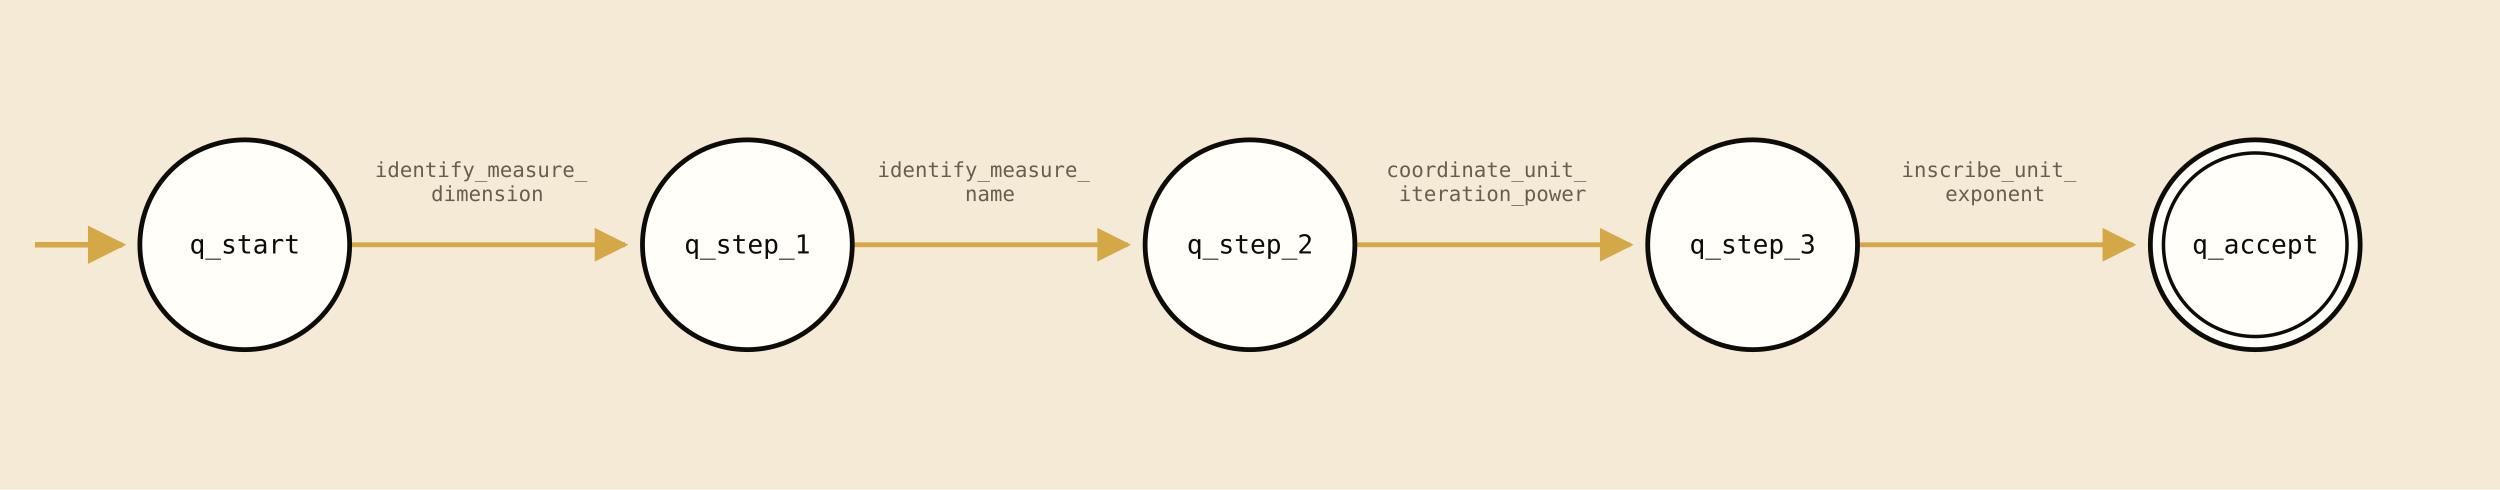
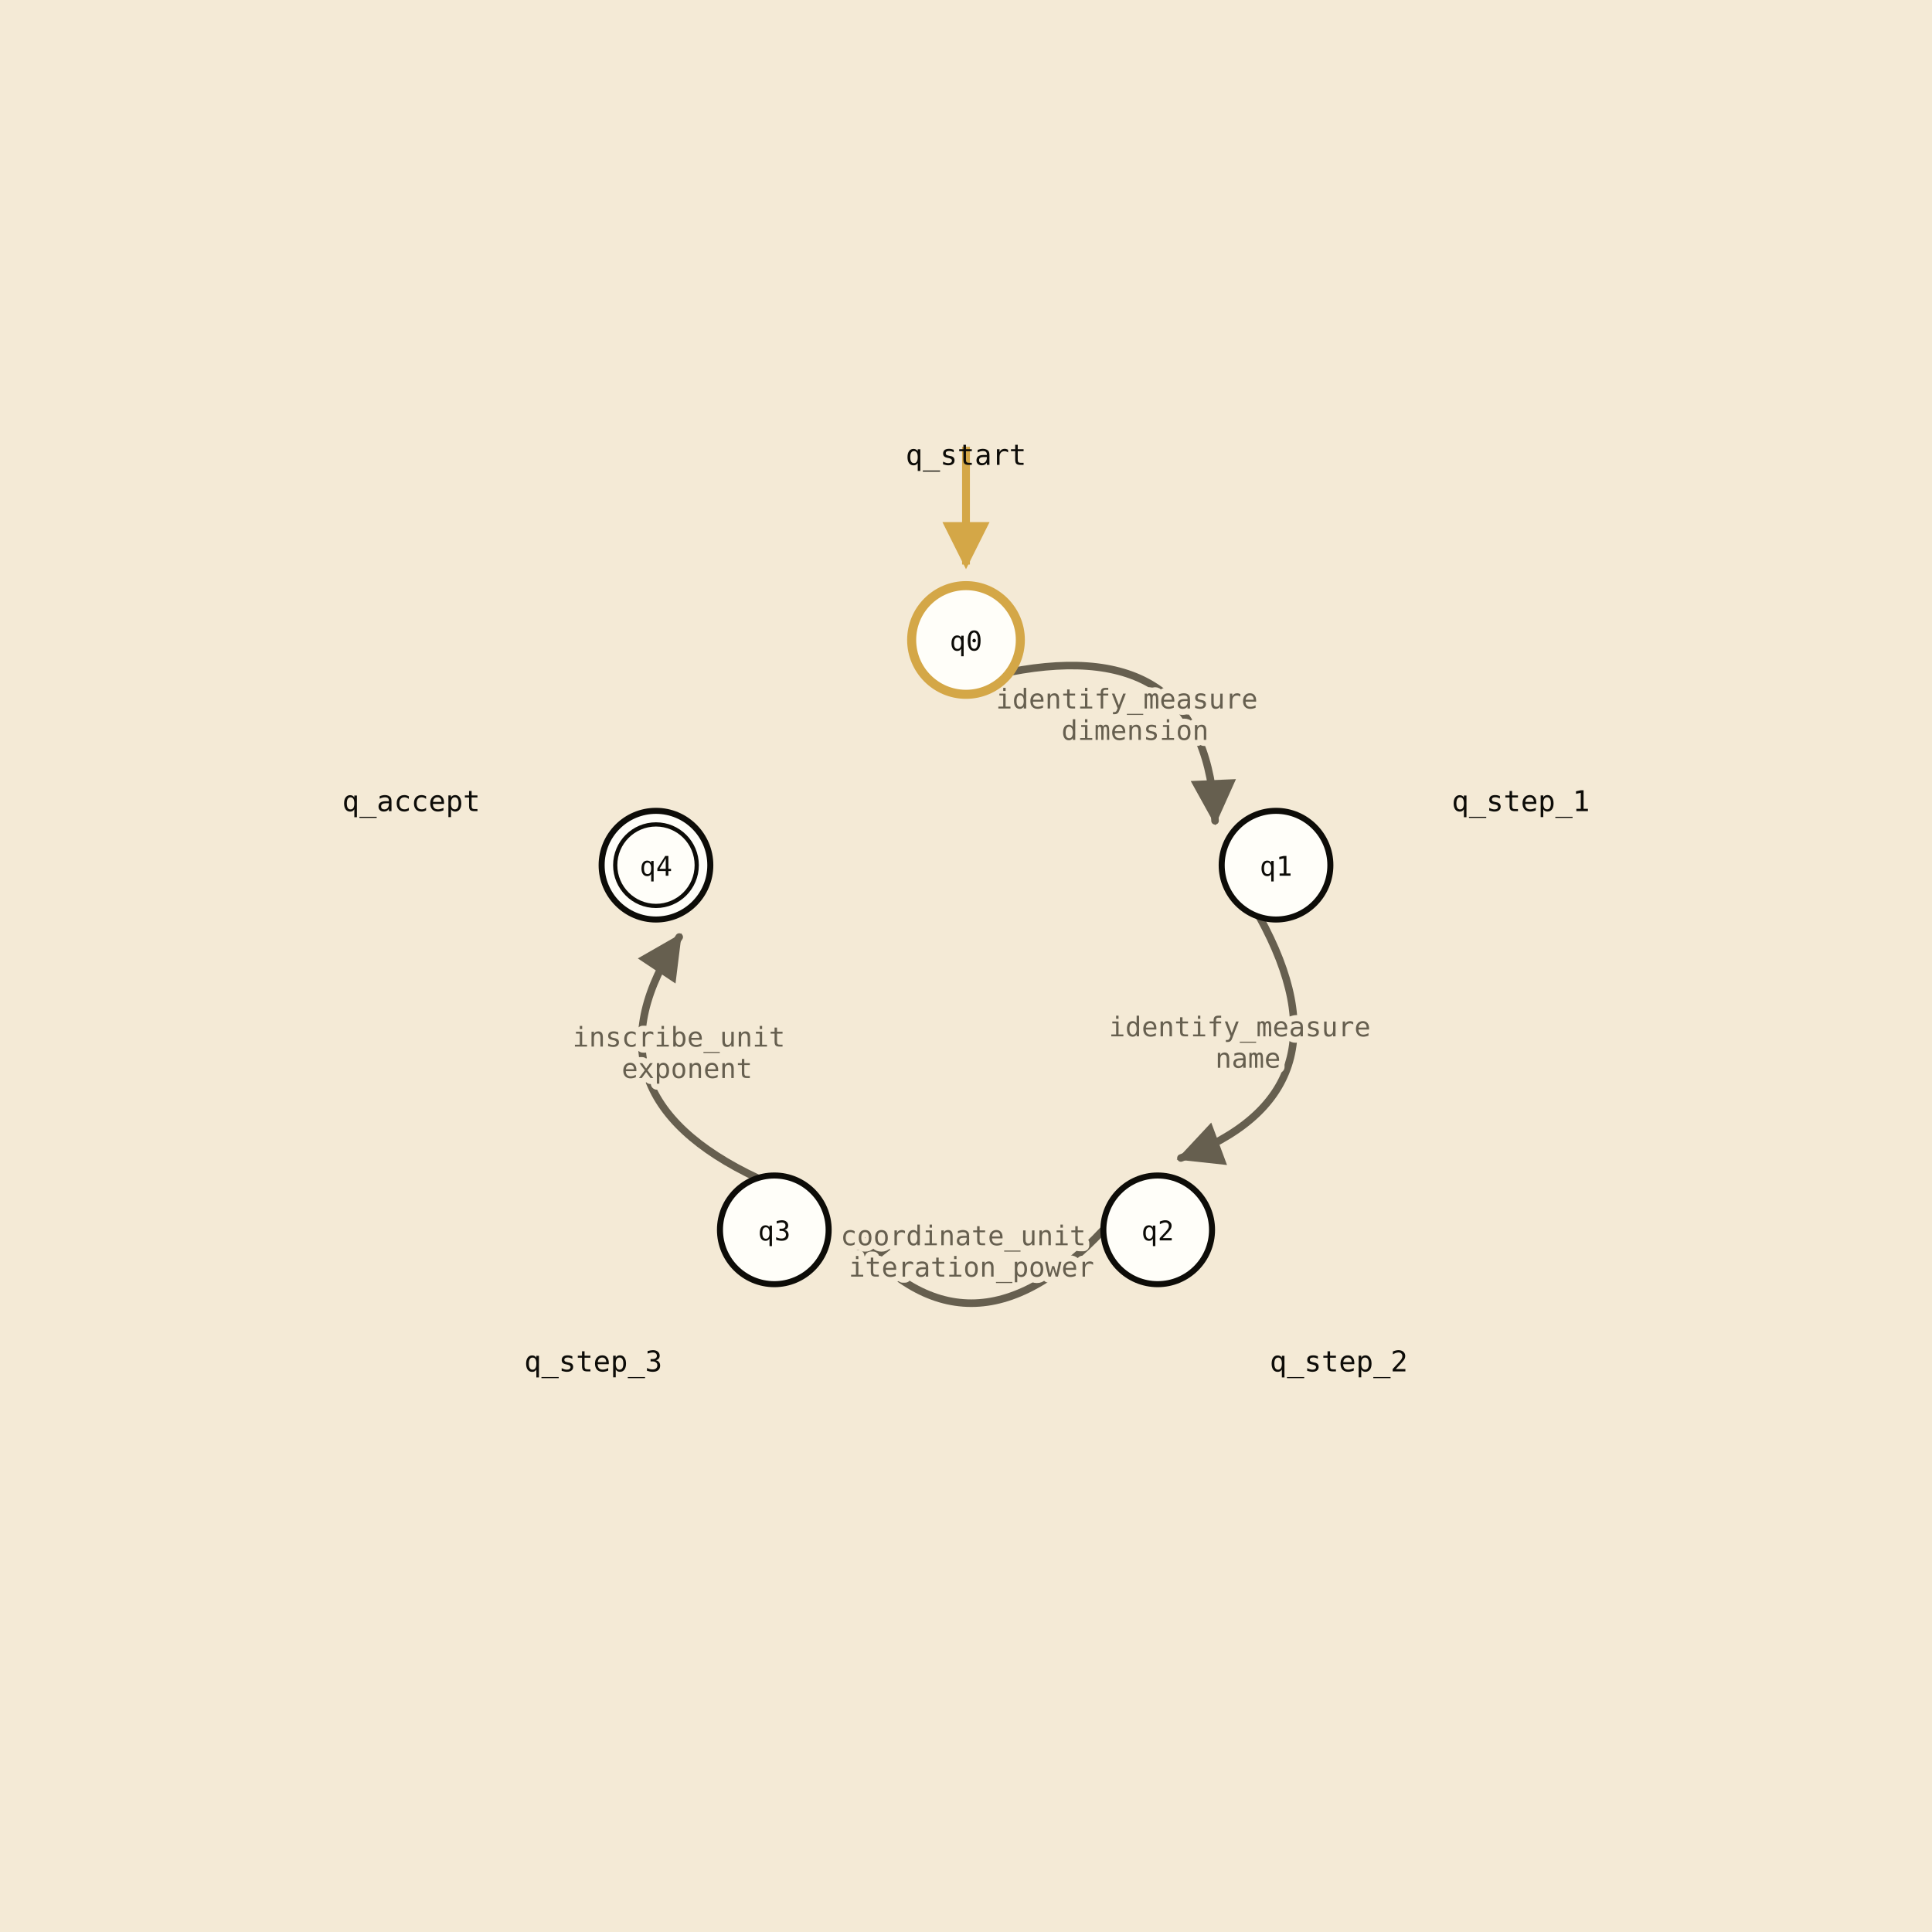
- <svg xmlns="http://www.w3.org/2000/svg" width="1144" height="224" viewBox="0 0 1144 224" role="img" aria-labelledby="title desc">
+ <svg xmlns="http://www.w3.org/2000/svg" width="640" height="640" viewBox="0 0 640 640" role="img" aria-labelledby="title desc">
  <defs>
-     <marker id="arrow-static" viewBox="0 0 10 10" refX="9" refY="5" markerWidth="7" markerHeight="7" orient="auto-start-reverse">
+     <marker id="arrow-conserving" viewBox="0 0 10 10" refX="9" refY="5" markerWidth="6" markerHeight="6" orient="auto-start-reverse">
      <path d="M 0 0 L 10 5 L 0 10 z" fill="#0d0c08" />
    </marker>
-     <marker id="arrow-observed" viewBox="0 0 10 10" refX="9" refY="5" markerWidth="7" markerHeight="7" orient="auto-start-reverse">
-       <path d="M 0 0 L 10 5 L 0 10 z" fill="#d4a747" />
+     <marker id="arrow-deforming" viewBox="0 0 10 10" refX="9" refY="5" markerWidth="6" markerHeight="6" orient="auto-start-reverse">
+       <path d="M 0 0 L 10 5 L 0 10 z" fill="#b95238" />
    </marker>
-     <marker id="arrow-combined" viewBox="0 0 10 10" refX="9" refY="5" markerWidth="7" markerHeight="7" orient="auto-start-reverse">
+     <marker id="arrow-neutral" viewBox="0 0 10 10" refX="9" refY="5" markerWidth="6" markerHeight="6" orient="auto-start-reverse">
+       <path d="M 0 0 L 10 5 L 0 10 z" fill="#665f4f" />
+     </marker>
+     <marker id="arrow-start" viewBox="0 0 10 10" refX="9" refY="5" markerWidth="6" markerHeight="6" orient="auto-start-reverse">
      <path d="M 0 0 L 10 5 L 0 10 z" fill="#d4a747" />
    </marker>
  </defs>
  <rect width="100%" height="100%" fill="#f4ead6" />
-   <path class="edge-static-observed" d="M 160.0 112.0 L 286.0 112.0" fill="none" stroke="#d4a747" stroke-width="2.2" marker-end="url(#arrow-combined)" />
-   <text text-anchor="middle" font-family="ui-monospace, Menlo, Consolas, monospace" font-size="9.5" fill="#665f4f" stroke="#f4ead6" stroke-width="5" stroke-linejoin="round" paint-order="stroke fill">
-     <tspan x="223.0" y="81.0">identify_measure_</tspan>
-     <tspan x="223.0" y="92.0">dimension</tspan>
+   <path class="edge-neutral" d="M 334.6 222.6 Q 399.9 210.0 402.5 271.9" fill="none" stroke="#665f4f" stroke-width="2.5" stroke-linecap="round" marker-end="url(#arrow-neutral)" />
+   <text text-anchor="middle" font-family="ui-monospace, Menlo, Consolas, monospace" font-size="9.0" fill="#665f4f" stroke="#f4ead6" stroke-width="4" stroke-linejoin="round" paint-order="stroke fill">
+     <tspan x="376.0" y="234.7">identify_measure</tspan>
+     <tspan x="376.0" y="245.1">dimension</tspan>
  </text>
-   <path class="edge-static-observed" d="M 390.0 112.0 L 516.0 112.0" fill="none" stroke="#d4a747" stroke-width="2.2" marker-end="url(#arrow-combined)" />
-   <text text-anchor="middle" font-family="ui-monospace, Menlo, Consolas, monospace" font-size="9.5" fill="#665f4f" stroke="#f4ead6" stroke-width="5" stroke-linejoin="round" paint-order="stroke fill">
-     <tspan x="453.0" y="81.0">identify_measure_</tspan>
-     <tspan x="453.0" y="92.0">name</tspan>
+   <path class="edge-neutral" d="M 417.2 303.7 Q 449.3 362.0 391.2 383.6" fill="none" stroke="#665f4f" stroke-width="2.5" stroke-linecap="round" marker-end="url(#arrow-neutral)" />
+   <text text-anchor="middle" font-family="ui-monospace, Menlo, Consolas, monospace" font-size="9.0" fill="#665f4f" stroke="#f4ead6" stroke-width="4" stroke-linejoin="round" paint-order="stroke fill">
+     <tspan x="413.4" y="343.3">identify_measure</tspan>
+     <tspan x="413.4" y="353.7">name</tspan>
  </text>
-   <path class="edge-static-observed" d="M 620.0 112.0 L 746.0 112.0" fill="none" stroke="#d4a747" stroke-width="2.2" marker-end="url(#arrow-combined)" />
-   <text text-anchor="middle" font-family="ui-monospace, Menlo, Consolas, monospace" font-size="9.5" fill="#665f4f" stroke="#f4ead6" stroke-width="5" stroke-linejoin="round" paint-order="stroke fill">
-     <tspan x="683.0" y="81.0">coordinate_unit_</tspan>
-     <tspan x="683.0" y="92.0">iteration_power</tspan>
+   <path class="edge-neutral" d="M 365.5 407.4 Q 320.0 456.0 281.5 407.4" fill="none" stroke="#665f4f" stroke-width="2.5" stroke-linecap="round" marker-end="url(#arrow-neutral)" />
+   <text text-anchor="middle" font-family="ui-monospace, Menlo, Consolas, monospace" font-size="9.0" fill="#665f4f" stroke="#f4ead6" stroke-width="4" stroke-linejoin="round" paint-order="stroke fill">
+     <tspan x="321.8" y="412.5">coordinate_unit</tspan>
+     <tspan x="321.8" y="422.9">iteration_power</tspan>
  </text>
-   <path class="edge-static-observed" d="M 850.0 112.0 L 976.0 112.0" fill="none" stroke="#d4a747" stroke-width="2.2" marker-end="url(#arrow-combined)" />
-   <text text-anchor="middle" font-family="ui-monospace, Menlo, Consolas, monospace" font-size="9.5" fill="#665f4f" stroke="#f4ead6" stroke-width="5" stroke-linejoin="round" paint-order="stroke fill">
-     <tspan x="913.0" y="81.0">inscribe_unit_</tspan>
-     <tspan x="913.0" y="92.0">exponent</tspan>
+   <path class="edge-neutral" d="M 251.0 390.3 Q 190.7 362.0 225.0 310.4" fill="none" stroke="#665f4f" stroke-width="2.5" stroke-linecap="round" marker-end="url(#arrow-neutral)" />
+   <text text-anchor="middle" font-family="ui-monospace, Menlo, Consolas, monospace" font-size="9.0" fill="#665f4f" stroke="#f4ead6" stroke-width="4" stroke-linejoin="round" paint-order="stroke fill">
+     <tspan x="227.6" y="346.7">inscribe_unit</tspan>
+     <tspan x="227.6" y="357.1">exponent</tspan>
  </text>
-   <path d="M 16.0 112.0 L 56.0 112.0" fill="none" stroke="#d4a747" stroke-width="2.5" marker-end="url(#arrow-observed)" />
-   <circle cx="112.0" cy="112.0" r="48.0" fill="#fffef9" stroke="#0d0c08" stroke-width="2.2" />
-   <text x="112.0" y="116.0" text-anchor="middle" font-family="ui-monospace, Menlo, Consolas, monospace" font-size="12.0" fill="#0d0c08">q_start</text>
-   <circle cx="342.0" cy="112.0" r="48.0" fill="#fffef9" stroke="#0d0c08" stroke-width="2.2" />
-   <text x="342.0" y="116.0" text-anchor="middle" font-family="ui-monospace, Menlo, Consolas, monospace" font-size="12.0" fill="#0d0c08">q_step_1</text>
-   <circle cx="572.0" cy="112.0" r="48.0" fill="#fffef9" stroke="#0d0c08" stroke-width="2.2" />
-   <text x="572.0" y="116.0" text-anchor="middle" font-family="ui-monospace, Menlo, Consolas, monospace" font-size="12.0" fill="#0d0c08">q_step_2</text>
-   <circle cx="802.0" cy="112.0" r="48.0" fill="#fffef9" stroke="#0d0c08" stroke-width="2.2" />
-   <text x="802.0" y="116.0" text-anchor="middle" font-family="ui-monospace, Menlo, Consolas, monospace" font-size="12.0" fill="#0d0c08">q_step_3</text>
-   <circle cx="1032.0" cy="112.0" r="48.0" fill="#fffef9" stroke="#0d0c08" stroke-width="2.2" />
-   <circle cx="1032.0" cy="112.0" r="42.0" fill="none" stroke="#0d0c08" stroke-width="1.6" />
-   <text x="1032.0" y="116.0" text-anchor="middle" font-family="ui-monospace, Menlo, Consolas, monospace" font-size="12.0" fill="#0d0c08">q_accept</text>
+   <path d="M 320.0 148.0 L 320.0 187.0" fill="none" stroke="#d4a747" stroke-width="2.6" marker-end="url(#arrow-start)" />
+   <circle cx="320.0" cy="212.0" r="18.0" fill="#fffef9" stroke="#d4a747" stroke-width="3" />
+   <text text-anchor="middle" font-family="ui-monospace, Menlo, Consolas, monospace" font-size="9.5" fill="#0d0c08">
+     <tspan x="320.0" y="154.0">q_start</tspan>
+   </text>
+   <text x="320.0" y="215.5" text-anchor="middle" font-family="ui-monospace, Menlo, Consolas, monospace" font-size="9" fill="#0d0c08">q0</text>
+   <circle cx="422.7" cy="286.6" r="18.0" fill="#fffef9" stroke="#0d0c08" stroke-width="2" />
+   <text text-anchor="start" font-family="ui-monospace, Menlo, Consolas, monospace" font-size="9.5" fill="#0d0c08">
+     <tspan x="480.9" y="268.7">q_step_1</tspan>
+   </text>
+   <text x="422.7" y="290.1" text-anchor="middle" font-family="ui-monospace, Menlo, Consolas, monospace" font-size="9" fill="#0d0c08">q1</text>
+   <circle cx="383.5" cy="407.4" r="18.0" fill="#fffef9" stroke="#0d0c08" stroke-width="2" />
+   <text text-anchor="start" font-family="ui-monospace, Menlo, Consolas, monospace" font-size="9.5" fill="#0d0c08">
+     <tspan x="420.6" y="454.3">q_step_2</tspan>
+   </text>
+   <text x="383.5" y="410.9" text-anchor="middle" font-family="ui-monospace, Menlo, Consolas, monospace" font-size="9" fill="#0d0c08">q2</text>
+   <circle cx="256.5" cy="407.4" r="18.0" fill="#fffef9" stroke="#0d0c08" stroke-width="2" />
+   <text text-anchor="end" font-family="ui-monospace, Menlo, Consolas, monospace" font-size="9.5" fill="#0d0c08">
+     <tspan x="219.4" y="454.3">q_step_3</tspan>
+   </text>
+   <text x="256.5" y="410.9" text-anchor="middle" font-family="ui-monospace, Menlo, Consolas, monospace" font-size="9" fill="#0d0c08">q3</text>
+   <circle cx="217.3" cy="286.6" r="18.0" fill="#fffef9" stroke="#0d0c08" stroke-width="2" />
+   <circle cx="217.3" cy="286.6" r="13.5" fill="none" stroke="#0d0c08" stroke-width="1.4" />
+   <text text-anchor="end" font-family="ui-monospace, Menlo, Consolas, monospace" font-size="9.5" fill="#0d0c08">
+     <tspan x="159.1" y="268.7">q_accept</tspan>
+   </text>
+   <text x="217.3" y="290.1" text-anchor="middle" font-family="ui-monospace, Menlo, Consolas, monospace" font-size="9" fill="#0d0c08">q4</text>
</svg>
